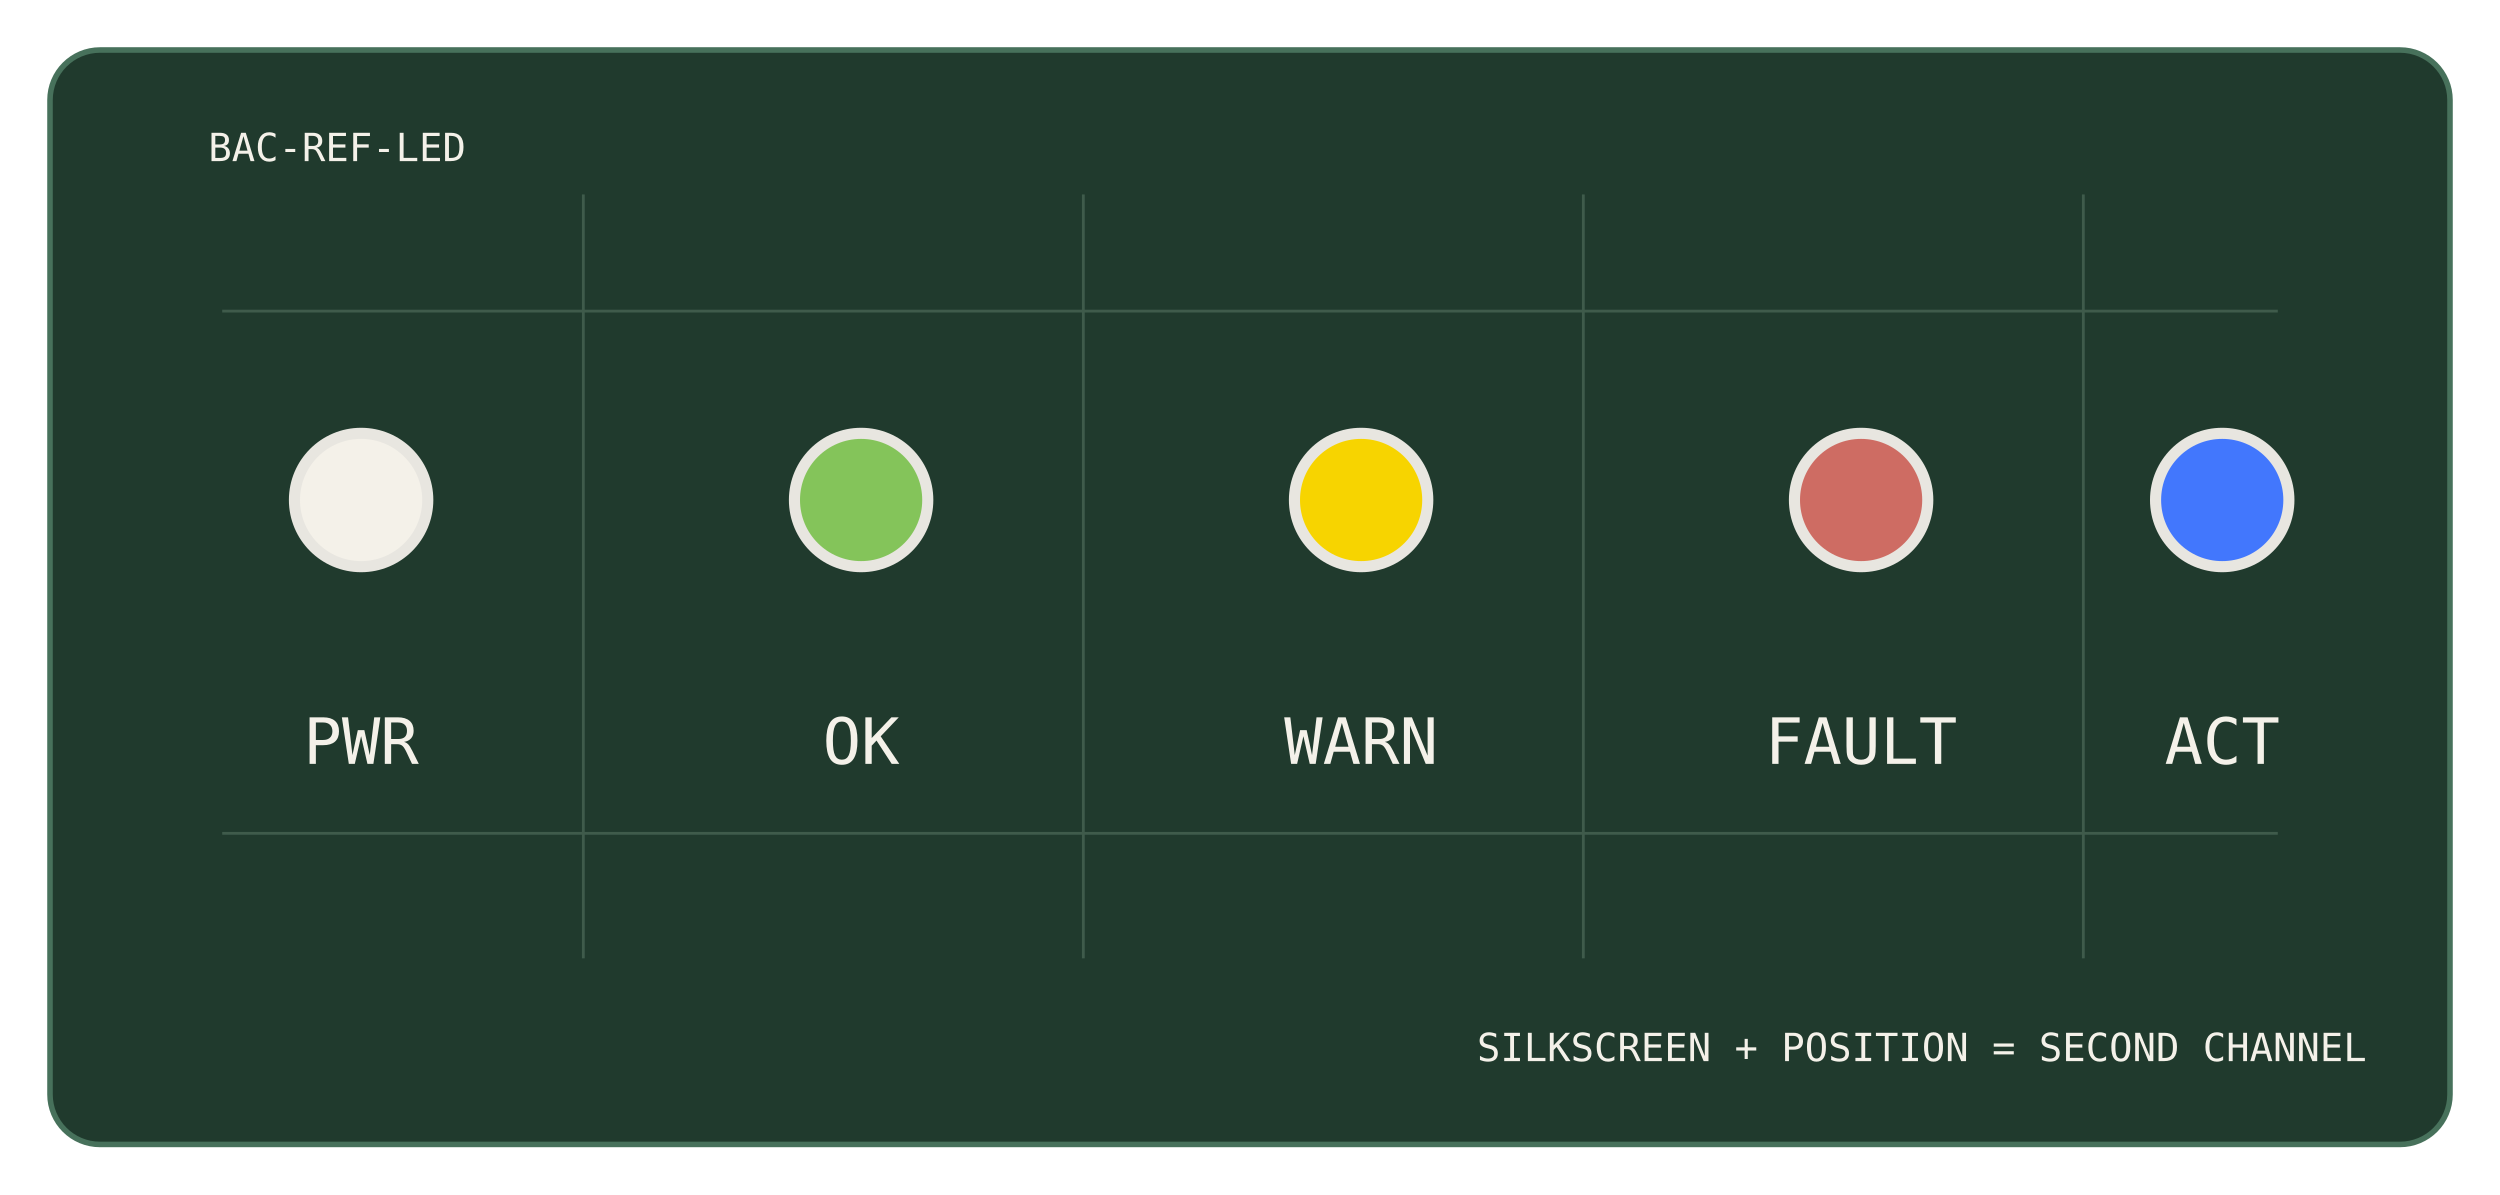
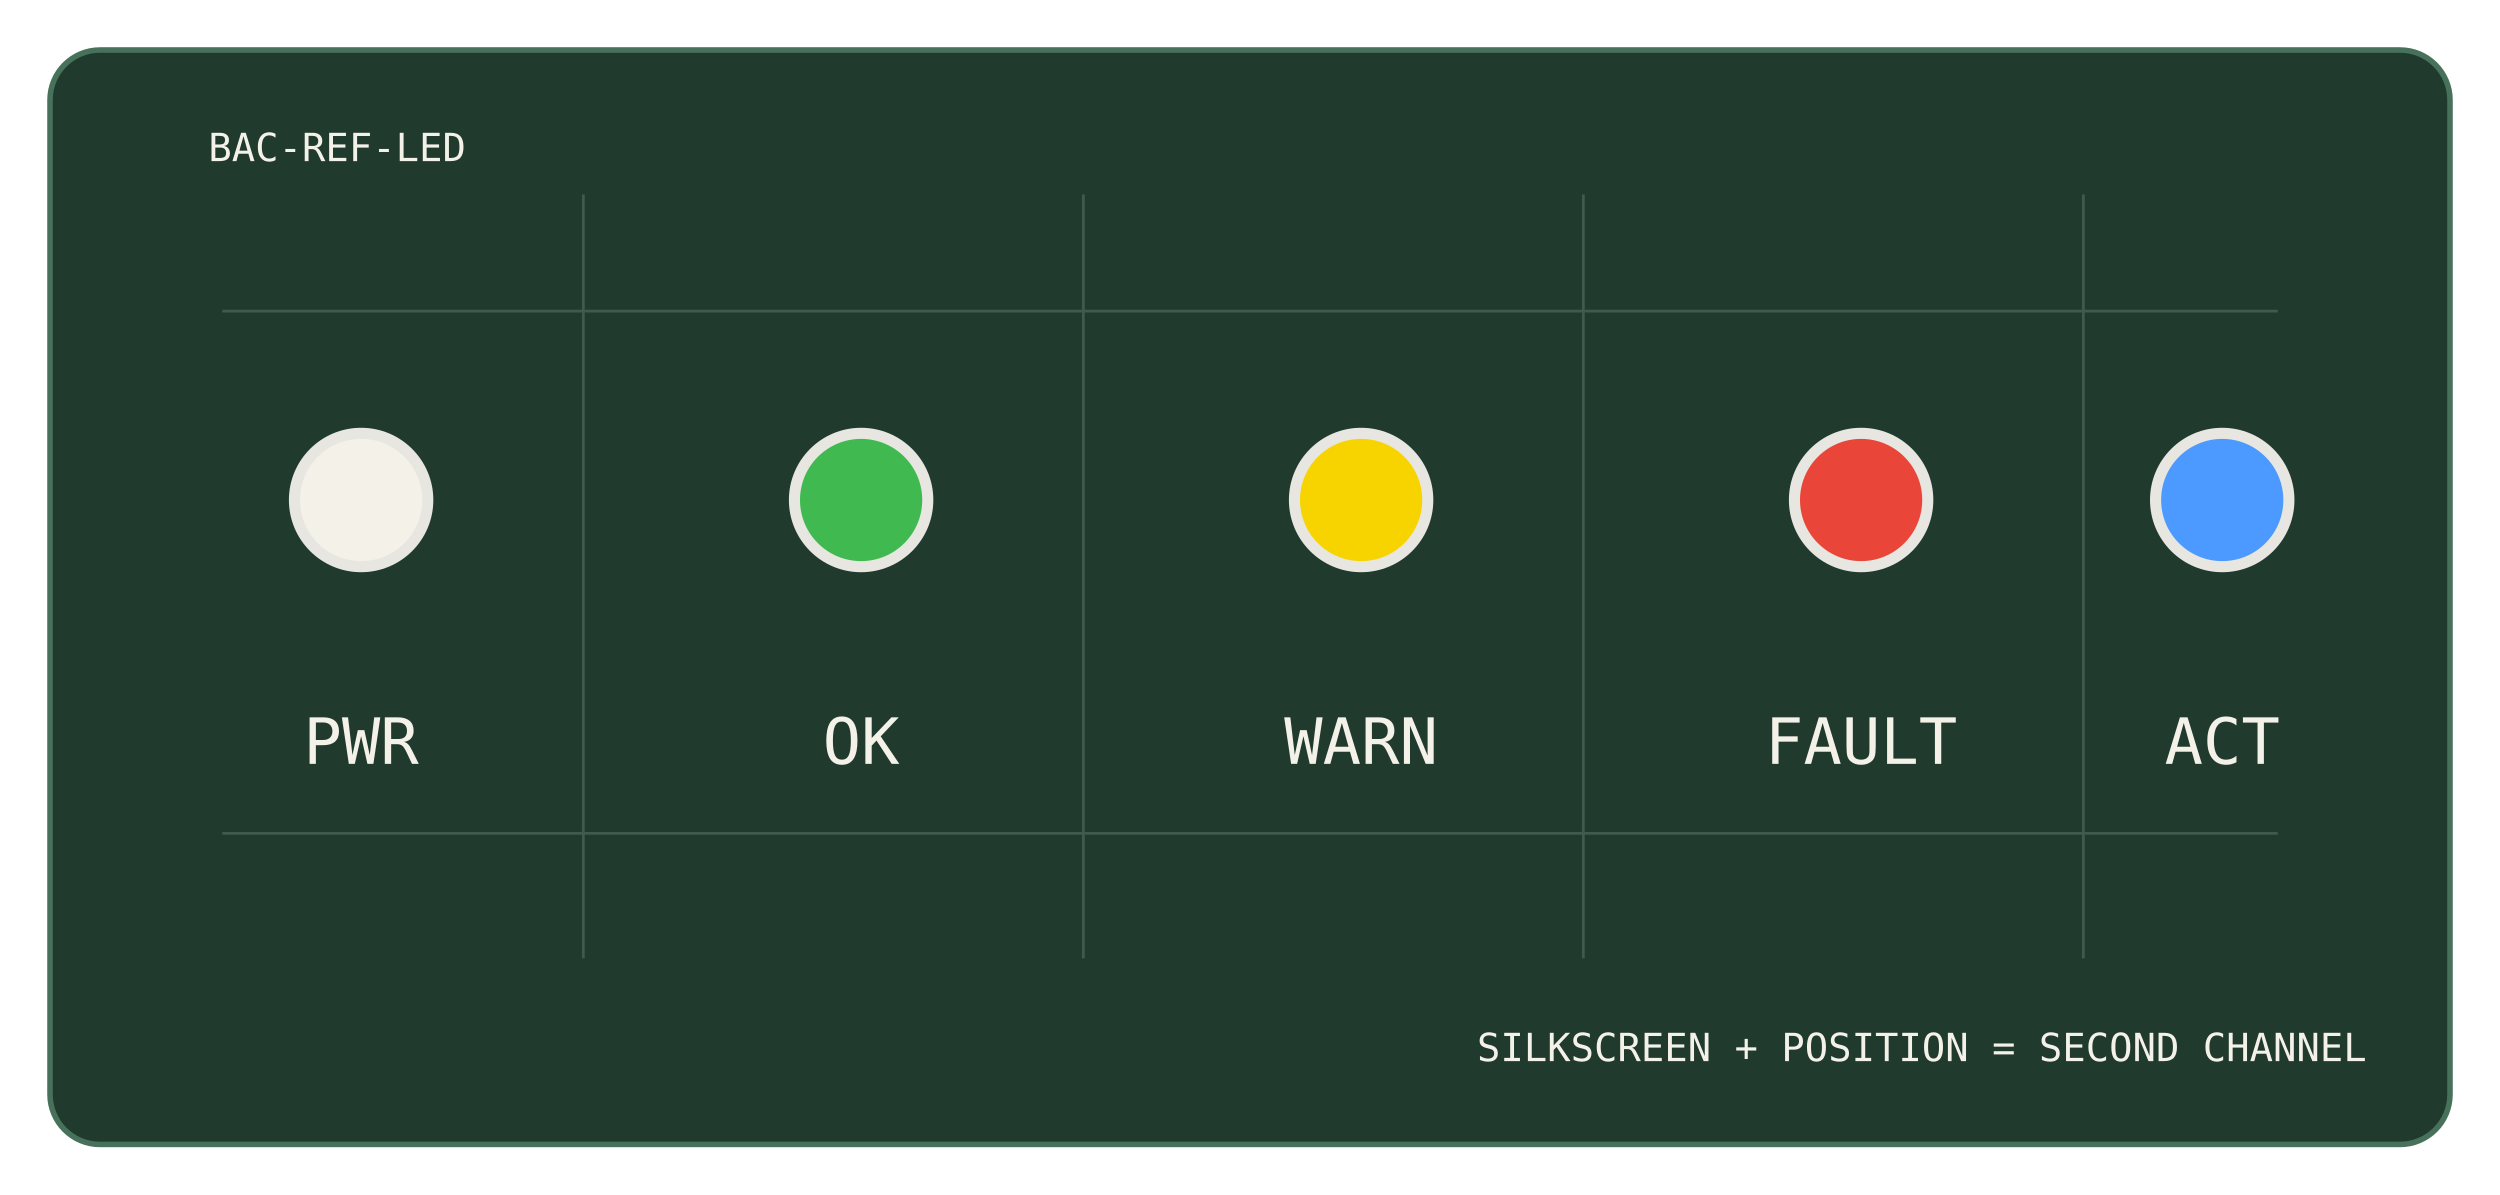
<svg xmlns="http://www.w3.org/2000/svg" viewBox="0 0 900 430">
  <rect x="18" y="18" width="864" height="394" rx="18" fill="#203A2D" stroke="#47715B" stroke-width="2" />
  <g stroke="#789985" stroke-width="1" opacity=".35">
    <path d="M80 112H820M80 300H820" />
    <path d="M210 70V345M390 70V345M570 70V345M750 70V345" />
  </g>
  <g font-family="monospace" font-size="23" fill="#F4F1E9" text-anchor="middle">
    <text x="130" y="275">PWR</text>
    <text x="310" y="275">OK</text>
    <text x="490" y="275">WARN</text>
    <text x="670" y="275">FAULT</text>
    <text x="800" y="275">ACT</text>
  </g>
  <g stroke="#E8E6E0" stroke-width="4">
    <circle cx="130" cy="180" r="24" fill="#F4F1E9" />
-     <circle cx="310" cy="180" r="24" fill="#84C45A" />
+     <circle cx="310" cy="180" r="24" fill="#3FB950" />
    <circle cx="490" cy="180" r="24" fill="#F7D400" />
-     <circle cx="670" cy="180" r="24" fill="#CE6C63" />
-     <circle cx="800" cy="180" r="24" fill="#4277FD" />
+     <circle cx="670" cy="180" r="24" fill="#E94538" />
+     <circle cx="800" cy="180" r="24" fill="#4C9AFF" />
  </g>
  <g fill="#F4F1E9" font-family="monospace" font-size="14">
    <text x="75" y="58">BAC-REF-LED</text>
    <text x="852" y="382" text-anchor="end">SILKSCREEN + POSITION = SECOND CHANNEL</text>
  </g>
</svg>
